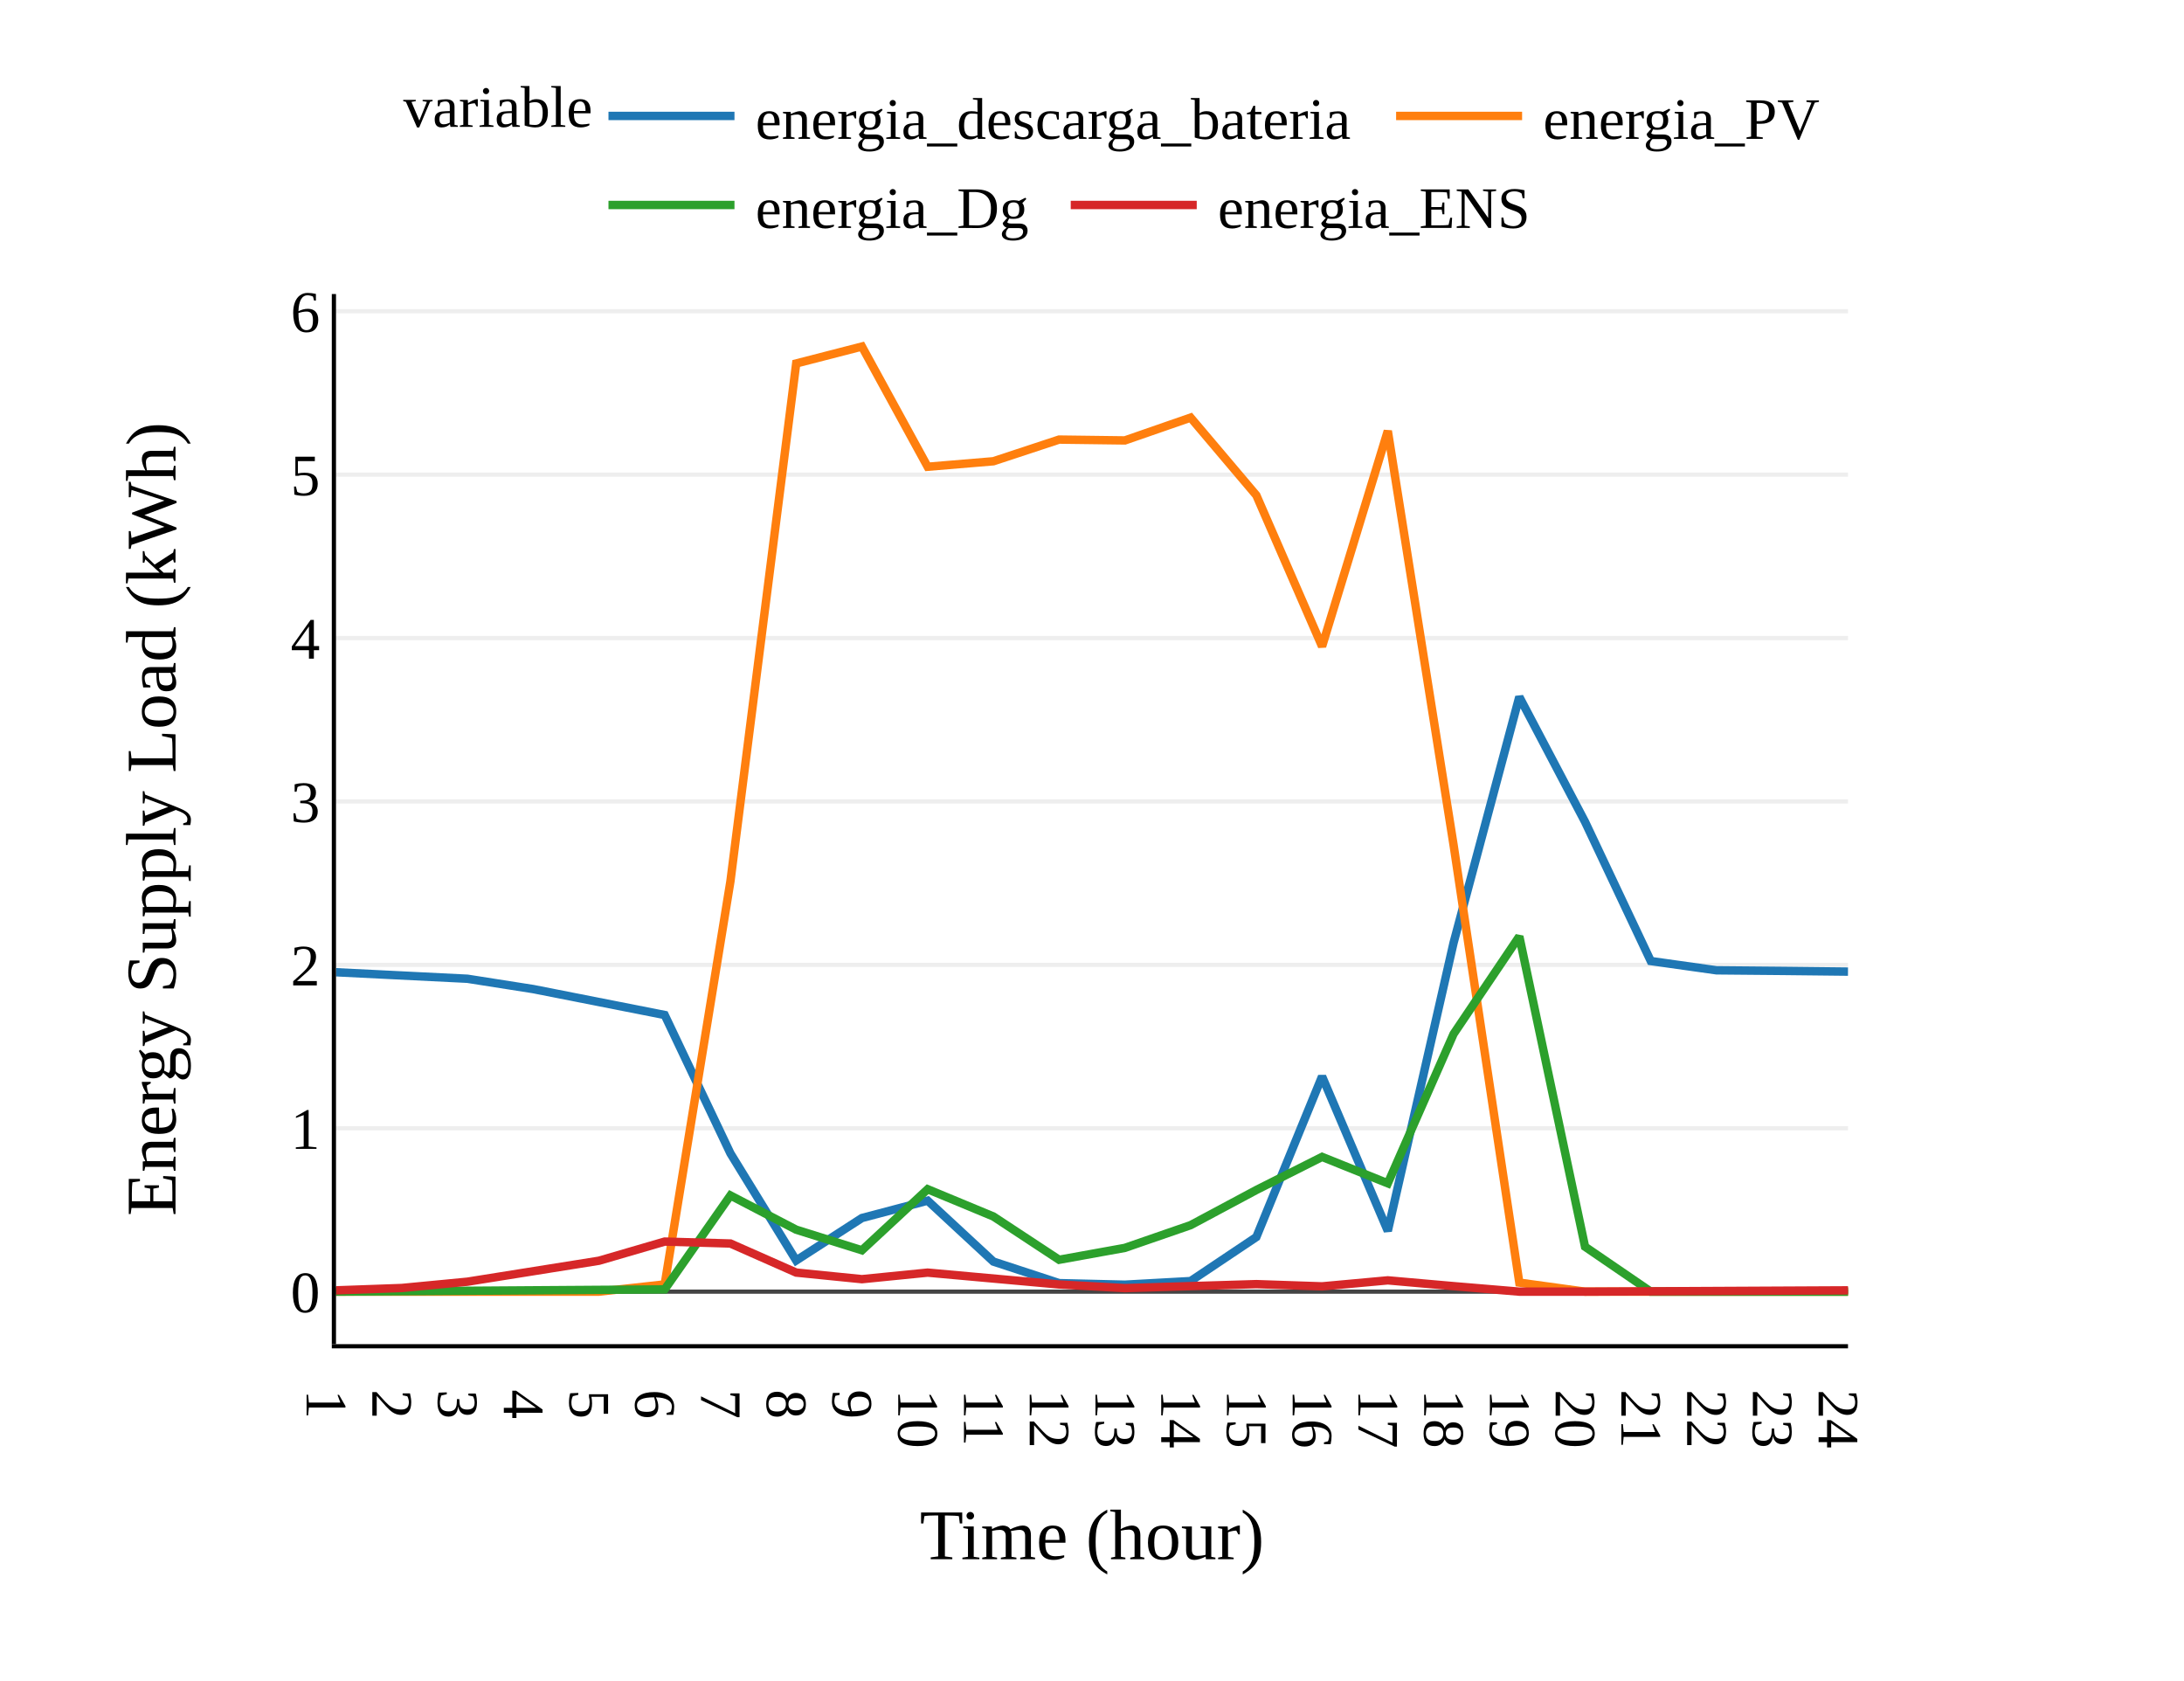
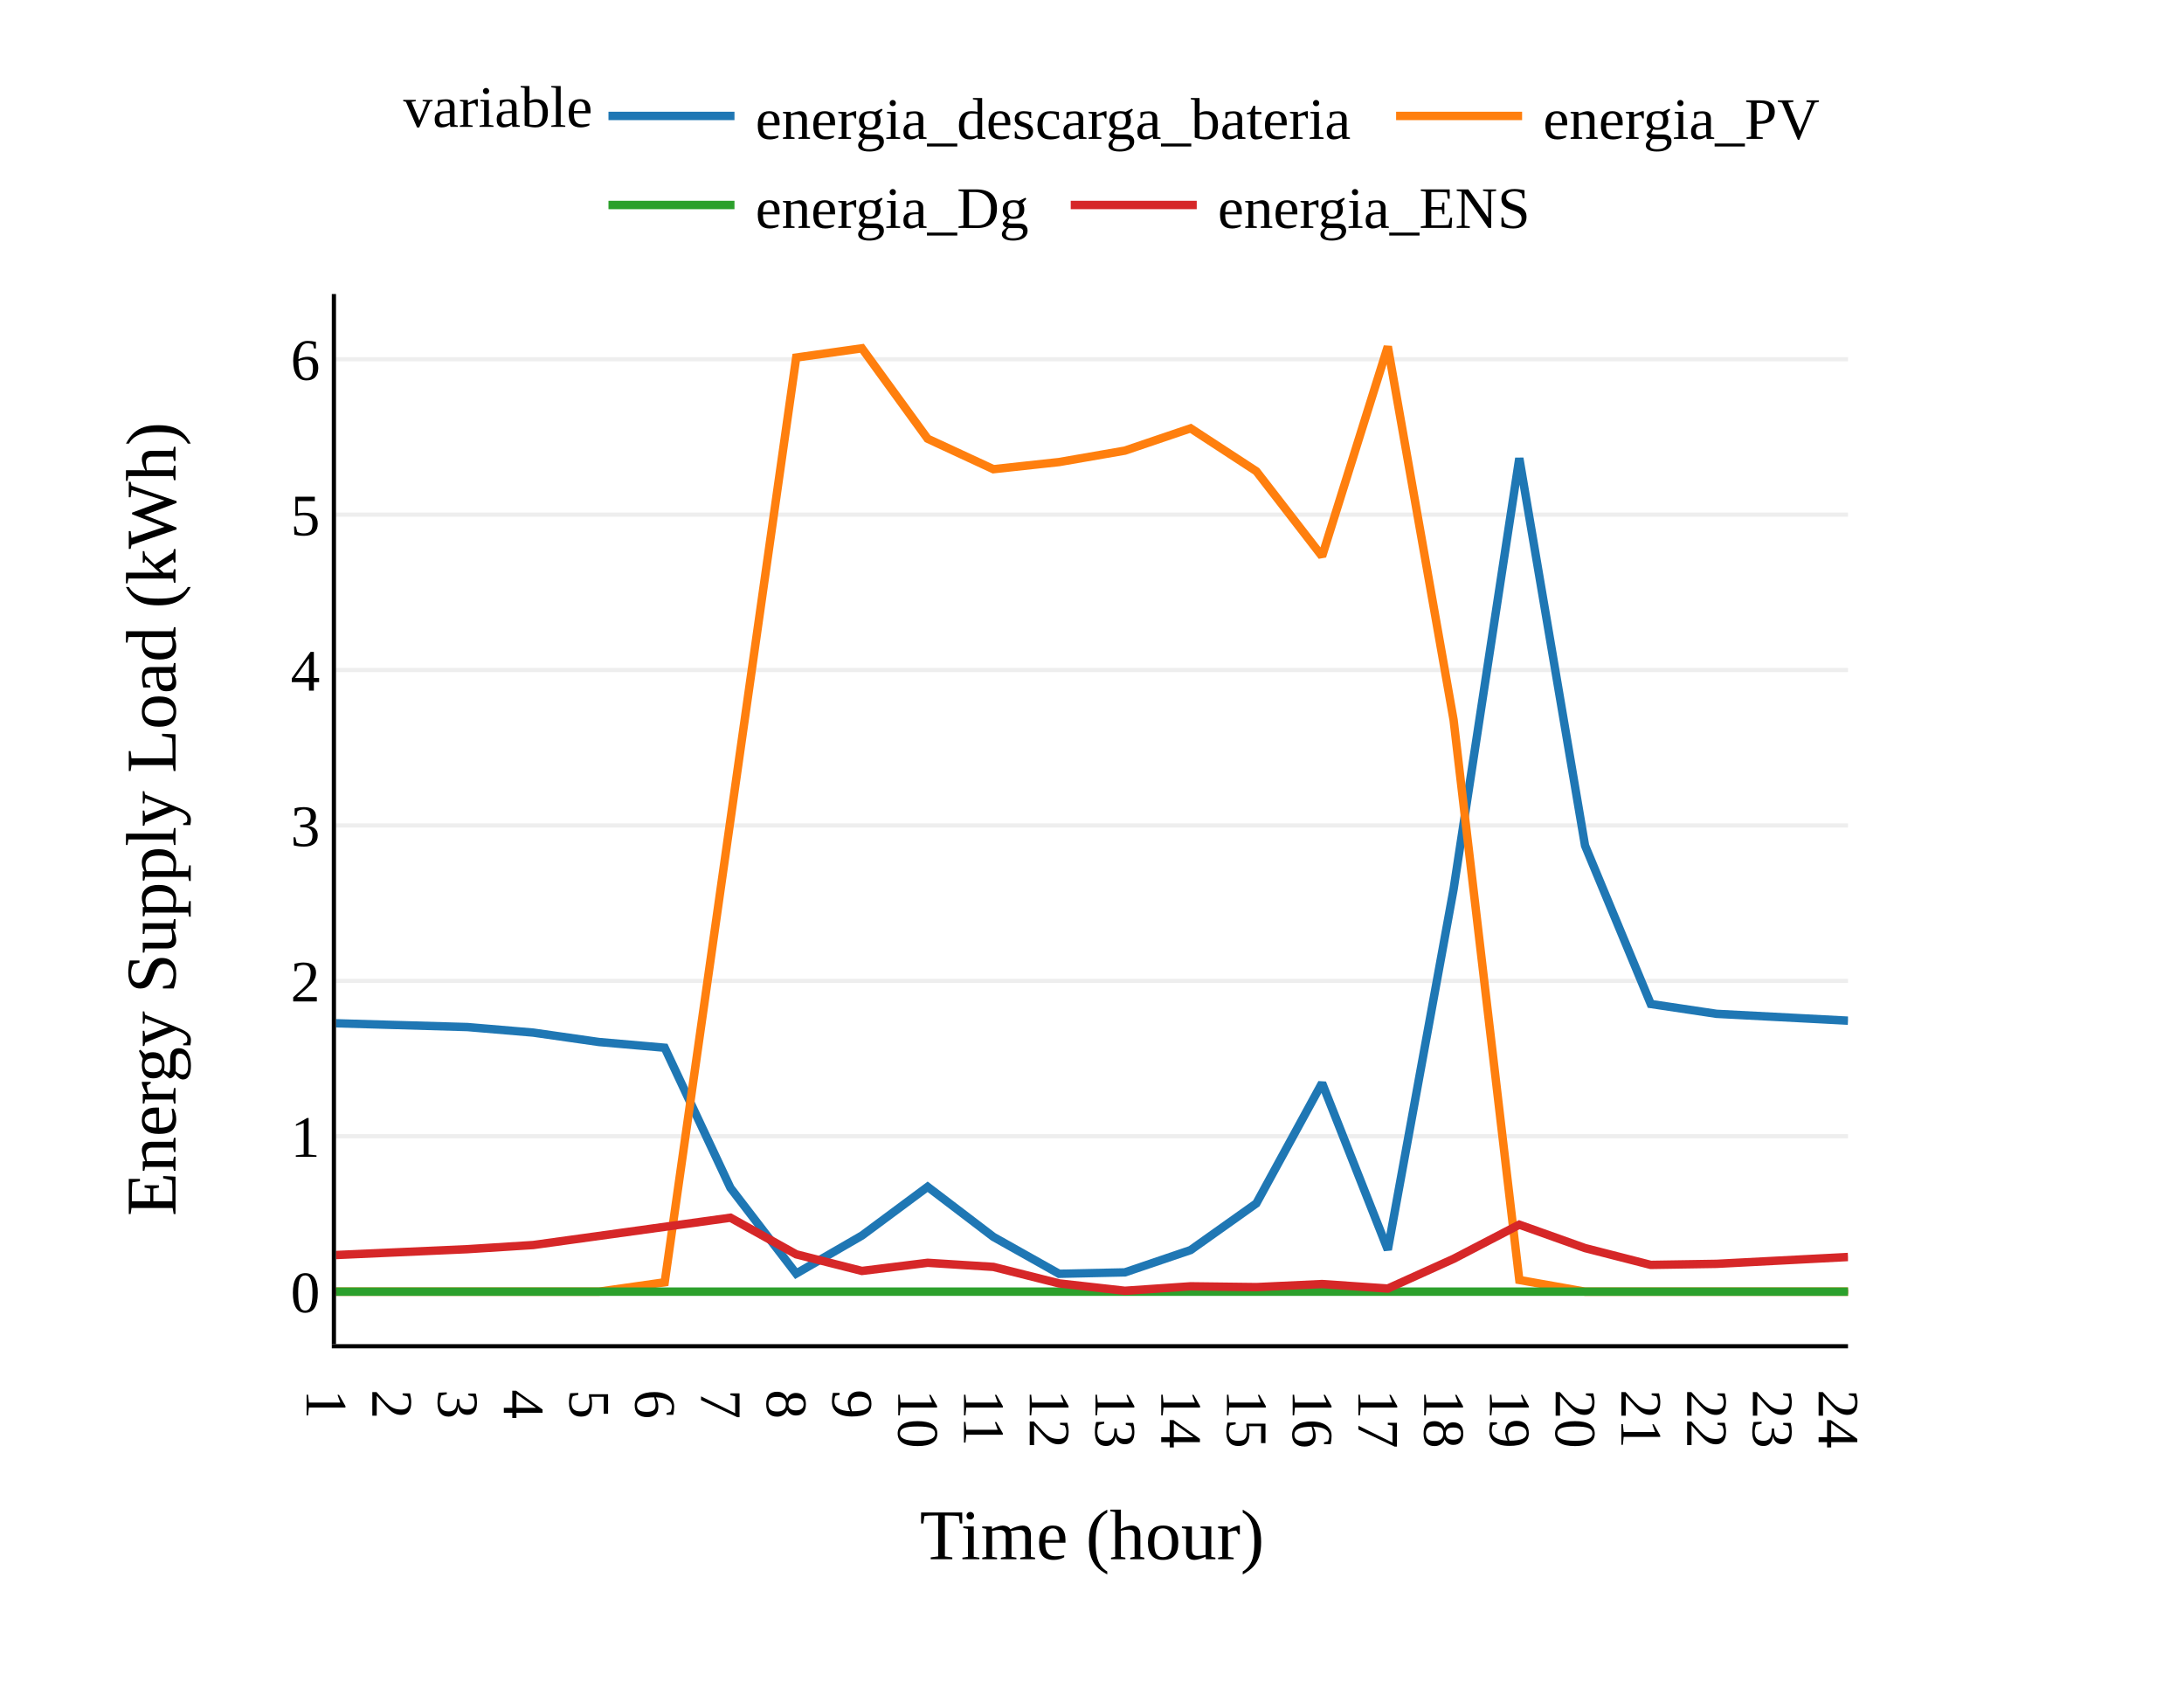
<svg xmlns="http://www.w3.org/2000/svg" class="main-svg" width="520" height="400" style="" viewBox="0 0 520 400">
  <rect x="0" y="0" width="520" height="400" style="fill: rgb(255, 255, 255); fill-opacity: 1;" />
-   <defs id="defs-ef7881">
+   <defs id="defs-cf052a">
    <g class="clips">
-       <clipPath id="clipef7881xyplot" class="plotclip">
+       <clipPath id="clipcf052axyplot" class="plotclip">
        <rect width="360" height="250" />
      </clipPath>
-       <clipPath class="axesclip" id="clipef7881x">
+       <clipPath class="axesclip" id="clipcf052ax">
        <rect x="80" y="0" width="360" height="400" />
      </clipPath>
-       <clipPath class="axesclip" id="clipef7881y">
+       <clipPath class="axesclip" id="clipcf052ay">
        <rect x="0" y="70" width="520" height="250" />
      </clipPath>
-       <clipPath class="axesclip" id="clipef7881xy">
+       <clipPath class="axesclip" id="clipcf052axy">
        <rect x="80" y="70" width="360" height="250" />
      </clipPath>
    </g>
    <g class="gradients" />
  </defs>
  <g class="bglayer" />
  <g class="layer-below">
    <g class="imagelayer" />
    <g class="shapelayer" />
  </g>
  <g class="cartesianlayer">
    <g class="subplot xy">
      <g class="layer-subplot">
        <g class="shapelayer" />
        <g class="imagelayer" />
      </g>
      <g class="gridlayer">
        <g class="x" />
        <g class="y">
-           <path class="ygrid crisp" transform="translate(0,268.6)" d="M80,0h360" style="stroke: rgb(238, 238, 238); stroke-opacity: 1; stroke-width: 1px;" />
-           <path class="ygrid crisp" transform="translate(0,229.7)" d="M80,0h360" style="stroke: rgb(238, 238, 238); stroke-opacity: 1; stroke-width: 1px;" />
-           <path class="ygrid crisp" transform="translate(0,190.8)" d="M80,0h360" style="stroke: rgb(238, 238, 238); stroke-opacity: 1; stroke-width: 1px;" />
-           <path class="ygrid crisp" transform="translate(0,151.9)" d="M80,0h360" style="stroke: rgb(238, 238, 238); stroke-opacity: 1; stroke-width: 1px;" />
-           <path class="ygrid crisp" transform="translate(0,113)" d="M80,0h360" style="stroke: rgb(238, 238, 238); stroke-opacity: 1; stroke-width: 1px;" />
-           <path class="ygrid crisp" transform="translate(0,74.1)" d="M80,0h360" style="stroke: rgb(238, 238, 238); stroke-opacity: 1; stroke-width: 1px;" />
+           <path class="ygrid crisp" transform="translate(0,270.5)" d="M80,0h360" style="stroke: rgb(238, 238, 238); stroke-opacity: 1; stroke-width: 1px;" />
+           <path class="ygrid crisp" transform="translate(0,233.51)" d="M80,0h360" style="stroke: rgb(238, 238, 238); stroke-opacity: 1; stroke-width: 1px;" />
+           <path class="ygrid crisp" transform="translate(0,196.51)" d="M80,0h360" style="stroke: rgb(238, 238, 238); stroke-opacity: 1; stroke-width: 1px;" />
+           <path class="ygrid crisp" transform="translate(0,159.51)" d="M80,0h360" style="stroke: rgb(238, 238, 238); stroke-opacity: 1; stroke-width: 1px;" />
+           <path class="ygrid crisp" transform="translate(0,122.52)" d="M80,0h360" style="stroke: rgb(238, 238, 238); stroke-opacity: 1; stroke-width: 1px;" />
+           <path class="ygrid crisp" transform="translate(0,85.52)" d="M80,0h360" style="stroke: rgb(238, 238, 238); stroke-opacity: 1; stroke-width: 1px;" />
        </g>
      </g>
      <g class="zerolinelayer">
        <path class="yzl zl crisp" transform="translate(0,307.5)" d="M80,0h360" style="stroke: rgb(68, 68, 68); stroke-opacity: 1; stroke-width: 1px;" />
      </g>
      <path class="xlines-below" />
      <path class="ylines-below" />
      <g class="overlines-below" />
      <g class="xaxislayer-below" />
      <g class="yaxislayer-below" />
      <g class="overaxes-below" />
-       <g class="plot" transform="translate(80,70)" clip-path="url('#clipef7881xyplot')">
+       <g class="plot" transform="translate(80,70)" clip-path="url('#clipcf052axyplot')">
        <g class="scatterlayer mlayer">
-           <g class="trace scatter trace04efa6" style="stroke-miterlimit: 2; opacity: 1;">
-             <g class="fills" />
-             <g class="errorbars" />
-             <g class="lines">
-               <path class="js-line" d="M0,161.46L31.3,163.01L46.96,165.47L78.26,171.64L93.91,204.58L109.57,230.08L125.22,219.97L140.87,215.84L156.52,230.34L172.17,235.47L187.83,235.84L203.48,234.98L219.13,224.5L234.78,186.27L250.43,223.04L266.09,154.44L281.74,95.91L297.39,125.65L313.04,158.79L328.7,161L344.35,161.14L360,161.31" style="vector-effect: non-scaling-stroke; fill: none; stroke: rgb(31, 119, 180); stroke-opacity: 1; stroke-width: 2px; opacity: 1;" />
-             </g>
-             <g class="points" />
-             <g class="text" />
-           </g>
-           <g class="trace scatter trace1c235e" style="stroke-miterlimit: 2; opacity: 1;">
-             <g class="fills" />
-             <g class="errorbars" />
-             <g class="lines">
-               <path class="js-line" d="M0,237.5L62.61,237.5L78.26,235.77L93.91,139.82L109.57,16.53L125.22,12.5L140.87,41.12L156.52,39.81L172.17,34.65L187.83,34.85L203.48,29.42L219.13,47.91L234.78,83.89L250.43,32.59L266.09,131.17L281.74,235.35L297.39,237.5L360,237.5" style="vector-effect: non-scaling-stroke; fill: none; stroke: rgb(255, 127, 14); stroke-opacity: 1; stroke-width: 2px; opacity: 1;" />
-             </g>
-             <g class="points" />
-             <g class="text" />
-           </g>
-           <g class="trace scatter traceeab217" style="stroke-miterlimit: 2; opacity: 1;">
-             <g class="fills" />
-             <g class="errorbars" />
-             <g class="lines">
-               <path class="js-line" d="M0,237.5L78.26,236.96L93.91,214.6L109.57,222.75L125.22,227.65L140.87,213.11L156.52,219.61L172.17,229.91L187.83,227.08L203.48,221.67L219.13,213.3L234.78,205.42L250.43,211.71L266.09,176.15L281.74,152.93L297.39,226.8L313.04,237.5L360,237.5" style="vector-effect: non-scaling-stroke; fill: none; stroke: rgb(44, 160, 44); stroke-opacity: 1; stroke-width: 2px; opacity: 1;" />
-             </g>
-             <g class="points" />
-             <g class="text" />
-           </g>
-           <g class="trace scatter trace3c79b2" style="stroke-miterlimit: 2; opacity: 1;">
-             <g class="fills" />
-             <g class="errorbars" />
-             <g class="lines">
-               <path class="js-line" d="M0,237.19L15.65,236.63L31.3,235.13L62.61,230.14L78.26,225.58L93.91,226.04L109.57,232.96L125.22,234.53L140.87,232.97L172.17,235.79L187.83,236.66L219.13,235.71L234.78,236.24L250.43,234.81L266.09,236.19L281.74,237.5L297.39,237.5L360,237.19" style="vector-effect: non-scaling-stroke; fill: none; stroke: rgb(214, 39, 40); stroke-opacity: 1; stroke-width: 2px; opacity: 1;" />
+           <g class="trace scatter trace795568" style="stroke-miterlimit: 2; opacity: 1;">
+             <g class="fills" />
+             <g class="errorbars" />
+             <g class="lines">
+               <path class="js-line" d="M0,173.61L31.3,174.51L46.96,175.83L62.61,178.07L78.26,179.43L93.91,212.79L109.57,233.2L125.22,224.15L140.87,212.54L156.52,224.46L172.17,233.25L187.83,232.91L203.48,227.6L219.13,216.49L234.78,187.84L250.43,227.52L266.09,141.7L281.74,39.09L297.39,131.31L313.04,169.02L328.7,171.36L360,172.99" style="vector-effect: non-scaling-stroke; fill: none; stroke: rgb(31, 119, 180); stroke-opacity: 1; stroke-width: 2px; opacity: 1;" />
+             </g>
+             <g class="points" />
+             <g class="text" />
+           </g>
+           <g class="trace scatter trace93f43c" style="stroke-miterlimit: 2; opacity: 1;">
+             <g class="fills" />
+             <g class="errorbars" />
+             <g class="lines">
+               <path class="js-line" d="M0,237.5L62.61,237.5L78.26,235.27L109.57,15.12L125.22,12.92L140.87,34.45L156.52,41.7L172.17,40L187.83,37.28L203.48,31.97L219.13,42.19L234.78,62.43L250.43,12.5L266.09,101.39L281.74,234.72L297.39,237.5L313.04,237.5L360,237.5" style="vector-effect: non-scaling-stroke; fill: none; stroke: rgb(255, 127, 14); stroke-opacity: 1; stroke-width: 2px; opacity: 1;" />
+             </g>
+             <g class="points" />
+             <g class="text" />
+           </g>
+           <g class="trace scatter trace264d16" style="stroke-miterlimit: 2; opacity: 1;">
+             <g class="fills" />
+             <g class="errorbars" />
+             <g class="lines">
+               <path class="js-line" d="M0,237.5L360,237.5" style="vector-effect: non-scaling-stroke; fill: none; stroke: rgb(44, 160, 44); stroke-opacity: 1; stroke-width: 2px; opacity: 1;" />
+             </g>
+             <g class="points" />
+             <g class="text" />
+           </g>
+           <g class="trace scatter tracef4a125" style="stroke-miterlimit: 2; opacity: 1;">
+             <g class="fills" />
+             <g class="errorbars" />
+             <g class="lines">
+               <path class="js-line" d="M0,228.78L31.3,227.39L46.96,226.4L93.91,219.9L109.57,228.61L125.22,232.57L140.87,230.63L156.52,231.61L172.17,235.54L187.83,237.29L203.48,236.23L219.13,236.42L234.78,235.69L250.43,236.76L266.09,229.69L281.74,221.55L297.39,227.13L313.04,231.13L328.7,230.88L360,229.25" style="vector-effect: non-scaling-stroke; fill: none; stroke: rgb(214, 39, 40); stroke-opacity: 1; stroke-width: 2px; opacity: 1;" />
            </g>
            <g class="points" />
            <g class="text" />
          </g>
        </g>
      </g>
      <g class="overplot" />
      <path class="xlines-above crisp" d="M79,320.5H440" style="fill: none; stroke-width: 1px; stroke: rgb(0, 0, 0); stroke-opacity: 1;" />
      <path class="ylines-above crisp" d="M79.5,70V320" style="fill: none; stroke-width: 1px; stroke: rgb(0, 0, 0); stroke-opacity: 1;" />
      <g class="overlines-above" />
      <g class="xaxislayer-above">
        <g class="xtick">
          <text text-anchor="start" x="0" y="337.8" transform="translate(80,0) rotate(90,0,330.8)" style="font-family: 'Times New Roman'; font-size: 14px; fill: rgb(0, 0, 0); fill-opacity: 1; white-space: pre;">1</text>
        </g>
        <g class="xtick">
          <text text-anchor="start" x="0" y="337.8" transform="translate(95.65,0) rotate(90,0,330.8)" style="font-family: 'Times New Roman'; font-size: 14px; fill: rgb(0, 0, 0); fill-opacity: 1; white-space: pre;">2</text>
        </g>
        <g class="xtick">
          <text text-anchor="start" x="0" y="337.8" transform="translate(111.3,0) rotate(90,0,330.8)" style="font-family: 'Times New Roman'; font-size: 14px; fill: rgb(0, 0, 0); fill-opacity: 1; white-space: pre;">3</text>
        </g>
        <g class="xtick">
          <text text-anchor="start" x="0" y="337.8" transform="translate(126.96,0) rotate(90,0,330.8)" style="font-family: 'Times New Roman'; font-size: 14px; fill: rgb(0, 0, 0); fill-opacity: 1; white-space: pre;">4</text>
        </g>
        <g class="xtick">
          <text text-anchor="start" x="0" y="337.8" transform="translate(142.61,0) rotate(90,0,330.8)" style="font-family: 'Times New Roman'; font-size: 14px; fill: rgb(0, 0, 0); fill-opacity: 1; white-space: pre;">5</text>
        </g>
        <g class="xtick">
          <text text-anchor="start" x="0" y="337.8" transform="translate(158.26,0) rotate(90,0,330.8)" style="font-family: 'Times New Roman'; font-size: 14px; fill: rgb(0, 0, 0); fill-opacity: 1; white-space: pre;">6</text>
        </g>
        <g class="xtick">
          <text text-anchor="start" x="0" y="337.8" transform="translate(173.91,0) rotate(90,0,330.8)" style="font-family: 'Times New Roman'; font-size: 14px; fill: rgb(0, 0, 0); fill-opacity: 1; white-space: pre;">7</text>
        </g>
        <g class="xtick">
          <text text-anchor="start" x="0" y="337.8" transform="translate(189.57,0) rotate(90,0,330.8)" style="font-family: 'Times New Roman'; font-size: 14px; fill: rgb(0, 0, 0); fill-opacity: 1; white-space: pre;">8</text>
        </g>
        <g class="xtick">
          <text text-anchor="start" x="0" y="337.8" transform="translate(205.22,0) rotate(90,0,330.8)" style="font-family: 'Times New Roman'; font-size: 14px; fill: rgb(0, 0, 0); fill-opacity: 1; white-space: pre;">9</text>
        </g>
        <g class="xtick">
          <text text-anchor="start" x="0" y="337.8" transform="translate(220.87,0) rotate(90,0,330.8)" style="font-family: 'Times New Roman'; font-size: 14px; fill: rgb(0, 0, 0); fill-opacity: 1; white-space: pre;">10</text>
        </g>
        <g class="xtick">
          <text text-anchor="start" x="0" y="337.8" transform="translate(236.52,0) rotate(90,0,330.8)" style="font-family: 'Times New Roman'; font-size: 14px; fill: rgb(0, 0, 0); fill-opacity: 1; white-space: pre;">11</text>
        </g>
        <g class="xtick">
          <text text-anchor="start" x="0" y="337.8" transform="translate(252.17,0) rotate(90,0,330.8)" style="font-family: 'Times New Roman'; font-size: 14px; fill: rgb(0, 0, 0); fill-opacity: 1; white-space: pre;">12</text>
        </g>
        <g class="xtick">
          <text text-anchor="start" x="0" y="337.8" transform="translate(267.83,0) rotate(90,0,330.8)" style="font-family: 'Times New Roman'; font-size: 14px; fill: rgb(0, 0, 0); fill-opacity: 1; white-space: pre;">13</text>
        </g>
        <g class="xtick">
          <text text-anchor="start" x="0" y="337.8" transform="translate(283.48,0) rotate(90,0,330.8)" style="font-family: 'Times New Roman'; font-size: 14px; fill: rgb(0, 0, 0); fill-opacity: 1; white-space: pre;">14</text>
        </g>
        <g class="xtick">
          <text text-anchor="start" x="0" y="337.8" transform="translate(299.13,0) rotate(90,0,330.8)" style="font-family: 'Times New Roman'; font-size: 14px; fill: rgb(0, 0, 0); fill-opacity: 1; white-space: pre;">15</text>
        </g>
        <g class="xtick">
          <text text-anchor="start" x="0" y="337.8" transform="translate(314.78,0) rotate(90,0,330.8)" style="font-family: 'Times New Roman'; font-size: 14px; fill: rgb(0, 0, 0); fill-opacity: 1; white-space: pre;">16</text>
        </g>
        <g class="xtick">
          <text text-anchor="start" x="0" y="337.8" transform="translate(330.43,0) rotate(90,0,330.8)" style="font-family: 'Times New Roman'; font-size: 14px; fill: rgb(0, 0, 0); fill-opacity: 1; white-space: pre;">17</text>
        </g>
        <g class="xtick">
          <text text-anchor="start" x="0" y="337.8" transform="translate(346.09,0) rotate(90,0,330.8)" style="font-family: 'Times New Roman'; font-size: 14px; fill: rgb(0, 0, 0); fill-opacity: 1; white-space: pre;">18</text>
        </g>
        <g class="xtick">
          <text text-anchor="start" x="0" y="337.8" transform="translate(361.74,0) rotate(90,0,330.8)" style="font-family: 'Times New Roman'; font-size: 14px; fill: rgb(0, 0, 0); fill-opacity: 1; white-space: pre;">19</text>
        </g>
        <g class="xtick">
          <text text-anchor="start" x="0" y="337.8" transform="translate(377.39,0) rotate(90,0,330.8)" style="font-family: 'Times New Roman'; font-size: 14px; fill: rgb(0, 0, 0); fill-opacity: 1; white-space: pre;">20</text>
        </g>
        <g class="xtick">
          <text text-anchor="start" x="0" y="337.8" transform="translate(393.04,0) rotate(90,0,330.8)" style="font-family: 'Times New Roman'; font-size: 14px; fill: rgb(0, 0, 0); fill-opacity: 1; white-space: pre;">21</text>
        </g>
        <g class="xtick">
          <text text-anchor="start" x="0" y="337.8" transform="translate(408.7,0) rotate(90,0,330.8)" style="font-family: 'Times New Roman'; font-size: 14px; fill: rgb(0, 0, 0); fill-opacity: 1; white-space: pre;">22</text>
        </g>
        <g class="xtick">
          <text text-anchor="start" x="0" y="337.8" transform="translate(424.35,0) rotate(90,0,330.8)" style="font-family: 'Times New Roman'; font-size: 14px; fill: rgb(0, 0, 0); fill-opacity: 1; white-space: pre;">23</text>
        </g>
        <g class="xtick">
          <text text-anchor="start" x="0" y="337.8" transform="translate(440,0) rotate(90,0,330.8)" style="font-family: 'Times New Roman'; font-size: 14px; fill: rgb(0, 0, 0); fill-opacity: 1; white-space: pre;">24</text>
        </g>
      </g>
      <g class="yaxislayer-above">
        <g class="ytick">
          <text text-anchor="end" x="76.2" y="4.9" transform="translate(0,307.5)" style="font-family: 'Times New Roman'; font-size: 14px; fill: rgb(0, 0, 0); fill-opacity: 1; white-space: pre;">0</text>
        </g>
        <g class="ytick">
-           <text text-anchor="end" x="76.2" y="4.9" transform="translate(0,268.6)" style="font-family: 'Times New Roman'; font-size: 14px; fill: rgb(0, 0, 0); fill-opacity: 1; white-space: pre;">1</text>
-         </g>
-         <g class="ytick">
-           <text text-anchor="end" x="76.2" y="4.9" transform="translate(0,229.7)" style="font-family: 'Times New Roman'; font-size: 14px; fill: rgb(0, 0, 0); fill-opacity: 1; white-space: pre;">2</text>
-         </g>
-         <g class="ytick">
-           <text text-anchor="end" x="76.2" y="4.9" transform="translate(0,190.8)" style="font-family: 'Times New Roman'; font-size: 14px; fill: rgb(0, 0, 0); fill-opacity: 1; white-space: pre;">3</text>
-         </g>
-         <g class="ytick">
-           <text text-anchor="end" x="76.2" y="4.9" transform="translate(0,151.9)" style="font-family: 'Times New Roman'; font-size: 14px; fill: rgb(0, 0, 0); fill-opacity: 1; white-space: pre;">4</text>
-         </g>
-         <g class="ytick">
-           <text text-anchor="end" x="76.2" y="4.9" transform="translate(0,113)" style="font-family: 'Times New Roman'; font-size: 14px; fill: rgb(0, 0, 0); fill-opacity: 1; white-space: pre;">5</text>
-         </g>
-         <g class="ytick">
-           <text text-anchor="end" x="76.2" y="4.9" transform="translate(0,74.1)" style="font-family: 'Times New Roman'; font-size: 14px; fill: rgb(0, 0, 0); fill-opacity: 1; white-space: pre;">6</text>
+           <text text-anchor="end" x="76.2" y="4.9" transform="translate(0,270.5)" style="font-family: 'Times New Roman'; font-size: 14px; fill: rgb(0, 0, 0); fill-opacity: 1; white-space: pre;">1</text>
+         </g>
+         <g class="ytick">
+           <text text-anchor="end" x="76.2" y="4.9" transform="translate(0,233.51)" style="font-family: 'Times New Roman'; font-size: 14px; fill: rgb(0, 0, 0); fill-opacity: 1; white-space: pre;">2</text>
+         </g>
+         <g class="ytick">
+           <text text-anchor="end" x="76.2" y="4.9" transform="translate(0,196.51)" style="font-family: 'Times New Roman'; font-size: 14px; fill: rgb(0, 0, 0); fill-opacity: 1; white-space: pre;">3</text>
+         </g>
+         <g class="ytick">
+           <text text-anchor="end" x="76.2" y="4.9" transform="translate(0,159.51)" style="font-family: 'Times New Roman'; font-size: 14px; fill: rgb(0, 0, 0); fill-opacity: 1; white-space: pre;">4</text>
+         </g>
+         <g class="ytick">
+           <text text-anchor="end" x="76.2" y="4.9" transform="translate(0,122.52)" style="font-family: 'Times New Roman'; font-size: 14px; fill: rgb(0, 0, 0); fill-opacity: 1; white-space: pre;">5</text>
+         </g>
+         <g class="ytick">
+           <text text-anchor="end" x="76.2" y="4.9" transform="translate(0,85.52)" style="font-family: 'Times New Roman'; font-size: 14px; fill: rgb(0, 0, 0); fill-opacity: 1; white-space: pre;">6</text>
        </g>
      </g>
      <g class="overaxes-above" />
    </g>
  </g>
  <g class="polarlayer" />
  <g class="ternarylayer" />
  <g class="geolayer" />
  <g class="funnelarealayer" />
  <g class="pielayer" />
  <g class="treemaplayer" />
  <g class="sunburstlayer" />
  <g class="glimages" />
-   <defs id="topdefs-ef7881">
+   <defs id="topdefs-cf052a">
    <g class="clips" />
-     <clipPath id="legendef7881">
+     <clipPath id="legendcf052a">
      <rect width="346" height="53" x="0" y="0" />
    </clipPath>
  </defs>
  <g class="layer-above">
    <g class="imagelayer" />
    <g class="shapelayer" />
  </g>
  <g class="infolayer">
    <g class="legend" pointer-events="all" transform="translate(94,12)">
      <rect class="bg" shape-rendering="crispEdges" width="346" height="53" x="0" y="0" style="stroke: rgb(68, 68, 68); stroke-opacity: 1; fill: rgb(255, 255, 255); fill-opacity: 1; stroke-width: 0px;" />
-       <g class="scrollbox" transform="" clip-path="url('#legendef7881')">
+       <g class="scrollbox" transform="" clip-path="url('#legendcf052a')">
        <text class="legendtitletext" text-anchor="start" x="2" y="18.2" style="font-family: 'Times New Roman'; font-size: 14px; fill: rgb(0, 0, 0); fill-opacity: 1; white-space: pre;">variable</text>
        <g class="groups" transform="">
          <g class="traces" transform="translate(45.875,15.6)" style="opacity: 1;">
            <text class="legendtext" text-anchor="start" x="40" y="5.46" style="font-family: 'Times New Roman'; font-size: 14px; fill: rgb(0, 0, 0); fill-opacity: 1; white-space: pre;">energia_descarga_bateria</text>
            <g class="layers" style="opacity: 1;">
              <g class="legendfill" />
              <g class="legendlines">
                <path class="js-line" d="M5,0h30" style="fill: none; stroke: rgb(31, 119, 180); stroke-opacity: 1; stroke-width: 2px;" />
              </g>
              <g class="legendsymbols">
                <g class="legendpoints" />
              </g>
            </g>
            <rect class="legendtoggle" x="0" y="-10.6" width="185.031" height="21.2" style="fill: rgb(0, 0, 0); fill-opacity: 0;" />
          </g>
        </g>
        <g class="groups" transform="translate(187.5312,0)">
          <g class="traces" transform="translate(45.875,15.6)" style="opacity: 1;">
            <text class="legendtext" text-anchor="start" x="40" y="5.46" style="font-family: 'Times New Roman'; font-size: 14px; fill: rgb(0, 0, 0); fill-opacity: 1; white-space: pre;">energia_PV</text>
            <g class="layers" style="opacity: 1;">
              <g class="legendfill" />
              <g class="legendlines">
                <path class="js-line" d="M5,0h30" style="fill: none; stroke: rgb(255, 127, 14); stroke-opacity: 1; stroke-width: 2px;" />
              </g>
              <g class="legendsymbols">
                <g class="legendpoints" />
              </g>
            </g>
            <rect class="legendtoggle" x="0" y="-10.6" width="109.234" height="21.2" style="fill: rgb(0, 0, 0); fill-opacity: 0;" />
          </g>
        </g>
        <g class="groups" transform="translate(0,21.2)">
          <g class="traces" transform="translate(45.875,15.6)" style="opacity: 1;">
            <text class="legendtext" text-anchor="start" x="40" y="5.46" style="font-family: 'Times New Roman'; font-size: 14px; fill: rgb(0, 0, 0); fill-opacity: 1; white-space: pre;">energia_Dg</text>
            <g class="layers" style="opacity: 1;">
              <g class="legendfill" />
              <g class="legendlines">
                <path class="js-line" d="M5,0h30" style="fill: none; stroke: rgb(44, 160, 44); stroke-opacity: 1; stroke-width: 2px;" />
              </g>
              <g class="legendsymbols">
                <g class="legendpoints" />
              </g>
            </g>
            <rect class="legendtoggle" x="0" y="-10.6" width="107.562" height="21.2" style="fill: rgb(0, 0, 0); fill-opacity: 0;" />
          </g>
        </g>
        <g class="groups" transform="translate(110.0625,21.2)">
          <g class="traces" transform="translate(45.875,15.6)" style="opacity: 1;">
            <text class="legendtext" text-anchor="start" x="40" y="5.46" style="font-family: 'Times New Roman'; font-size: 14px; fill: rgb(0, 0, 0); fill-opacity: 1; white-space: pre;">energia_ENS</text>
            <g class="layers" style="opacity: 1;">
              <g class="legendfill" />
              <g class="legendlines">
                <path class="js-line" d="M5,0h30" style="fill: none; stroke: rgb(214, 39, 40); stroke-opacity: 1; stroke-width: 2px;" />
              </g>
              <g class="legendsymbols">
                <g class="legendpoints" />
              </g>
            </g>
            <rect class="legendtoggle" x="0" y="-10.6" width="117.109" height="21.2" style="fill: rgb(0, 0, 0); fill-opacity: 0;" />
          </g>
        </g>
      </g>
      <rect class="scrollbar" rx="20" ry="3" width="0" height="0" x="0" y="0" style="fill: rgb(128, 139, 164); fill-opacity: 1;" />
    </g>
    <g class="g-gtitle" />
    <g class="g-xtitle">
      <text class="xtitle" x="260" y="371.2" text-anchor="middle" style="font-family: 'Times New Roman'; font-size: 17px; fill: rgb(0, 0, 0); opacity: 1; font-weight: normal; white-space: pre;">Time (hour)</text>
    </g>
    <g class="g-ytitle">
      <text class="ytitle" transform="rotate(-90,41.7875,195)" x="41.788" y="195" text-anchor="middle" style="font-family: 'Times New Roman'; font-size: 17px; fill: rgb(0, 0, 0); opacity: 1; font-weight: normal; white-space: pre;">Energy Supply Load (kWh)</text>
    </g>
  </g>
</svg>
